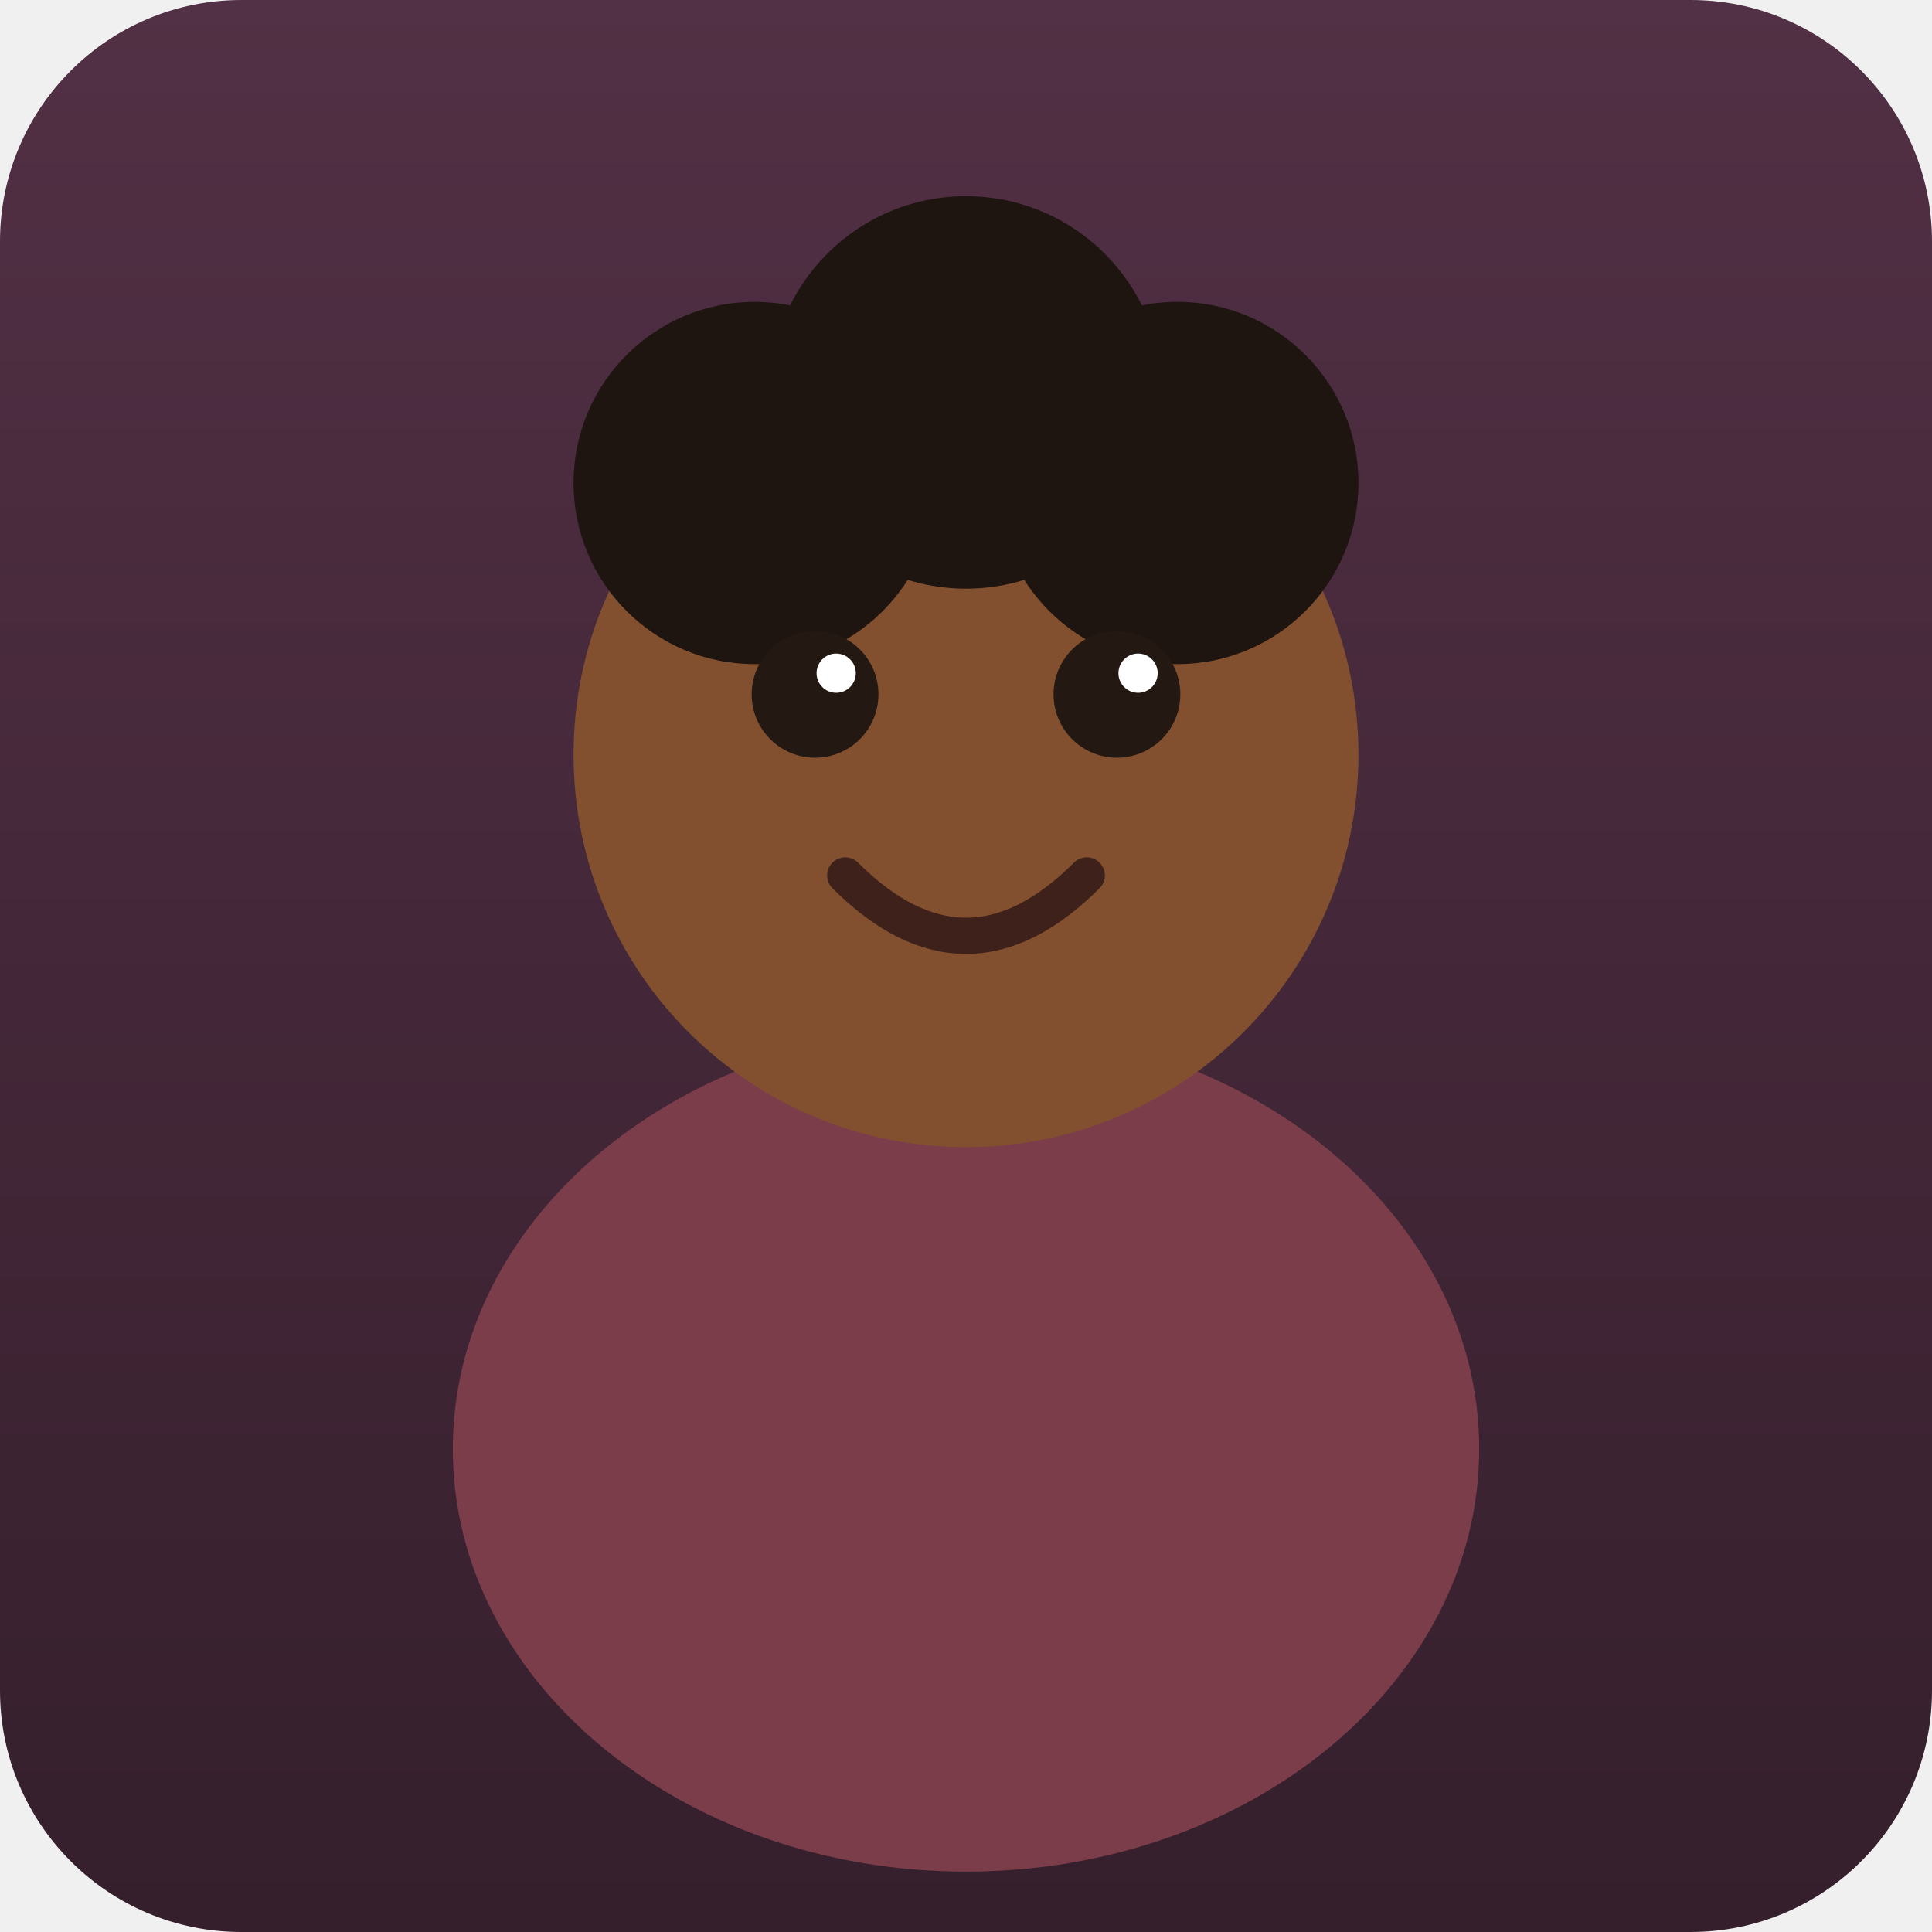
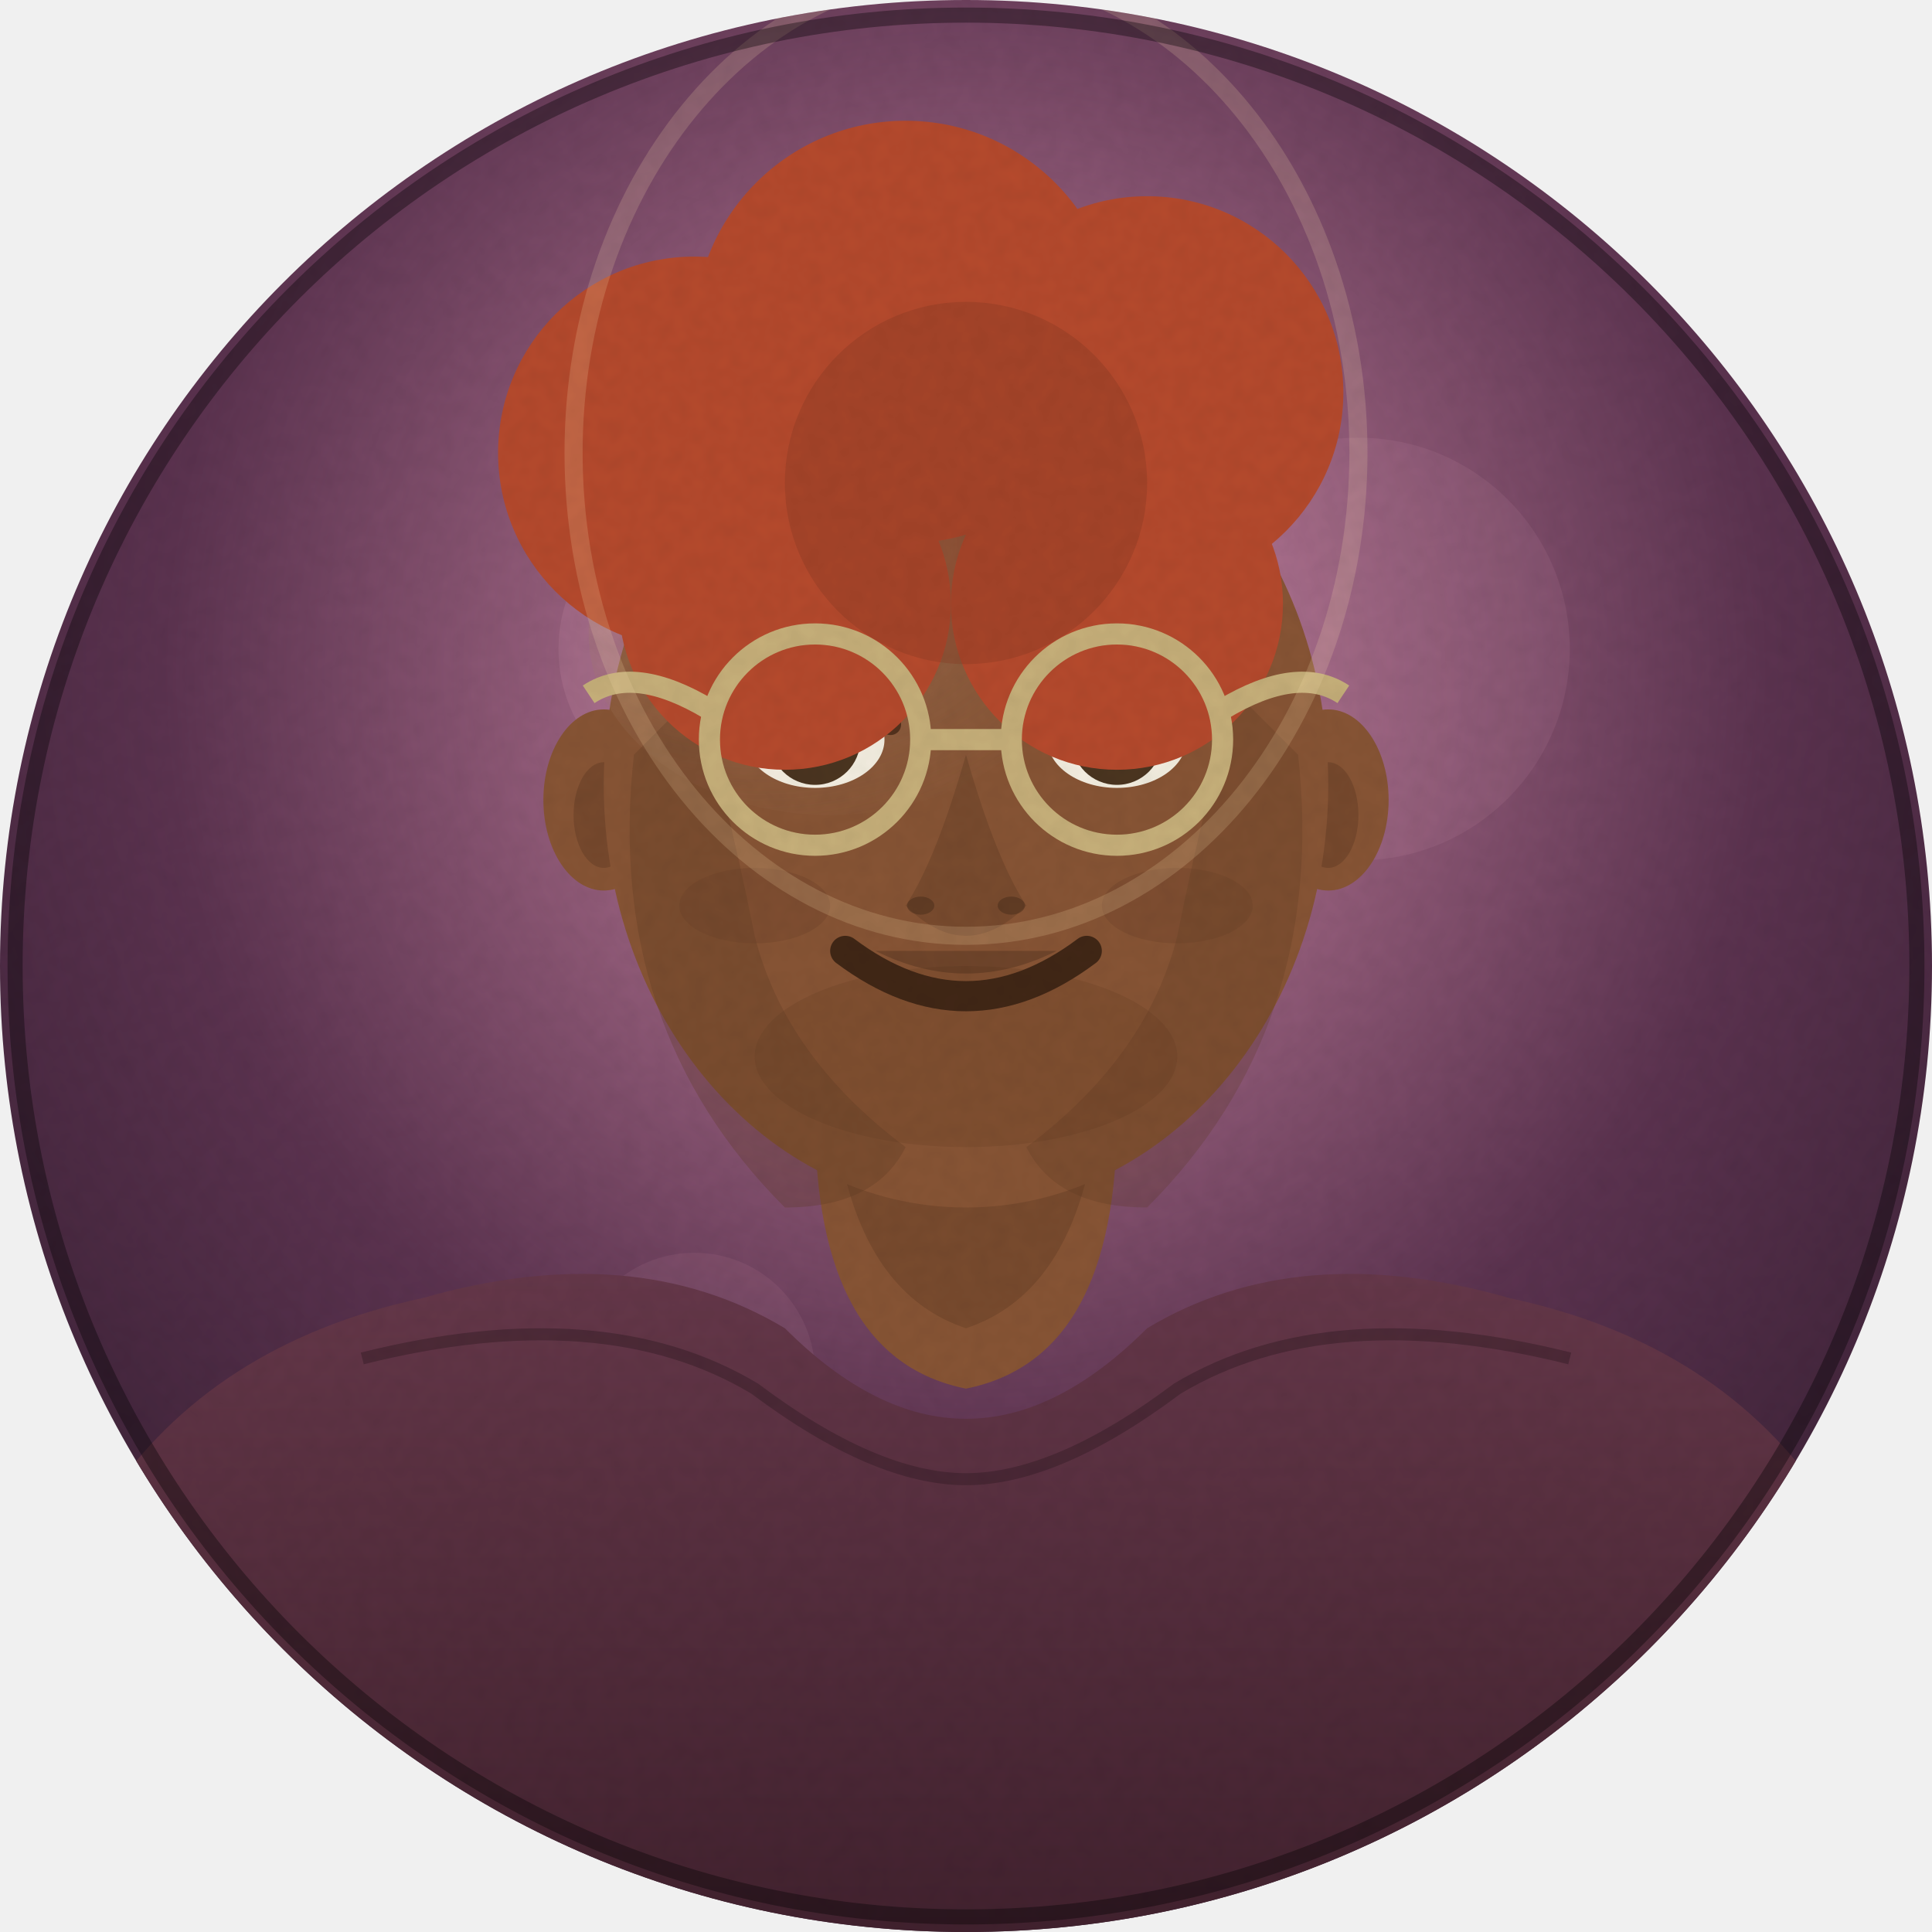
<svg xmlns="http://www.w3.org/2000/svg" viewBox="0 0 128 128" role="img">
  <defs>
-     <linearGradient id="b" x1="0" y1="0" x2="0" y2="1">
-       <stop offset="0" stop-color="#523045" />
-       <stop offset="1" stop-color="#351f2c" />
+     <radialGradient id="b6r" cx="0.5" cy="0.35" r="0.75">
+       <stop offset="0" stop-color="#d08aa8" />
+       <stop offset="0.55" stop-color="#5c3350" />
+       <stop offset="1" stop-color="#2d1a2b" />
+     </radialGradient>
+     <radialGradient id="f6r" cx="0.35" cy="0.25" r="0.85">
+       <stop offset="0" stop-color="#a68068" stop-opacity="0.45" />
+       <stop offset="1" stop-color="#a68068" stop-opacity="0" />
+     </radialGradient>
+     <linearGradient id="g6r" x1="0" y1="0" x2="0" y2="1">
+       <stop offset="0" stop-color="#66384a" />
+       <stop offset="1" stop-color="#42222f" />
    </linearGradient>
+     <clipPath id="c6r">
+       <circle cx="64" cy="64" r="64" />
+     </clipPath>
+     <filter id="p6r" x="0%" y="0%" width="100%" height="100%">
+       <feTurbulence type="fractalNoise" baseFrequency="0.9" numOctaves="2" seed="243" />
+       <feColorMatrix values="0 0 0 0 0  0 0 0 0 0  0 0 0 0 0  0 0 0 0.14 0" />
+       <feComposite in2="SourceGraphic" operator="in" />
+     </filter>
  </defs>
-   <rect width="128" height="128" rx="16" fill="url(#b)" />
-   <ellipse cx="64" cy="96" rx="34" ry="28" fill="#7c3d4a" />
-   <circle cx="64" cy="50" r="26" fill="#82502f" />
-   <circle cx="50" cy="32" r="12" fill="#1e1410" />
-   <circle cx="64" cy="26" r="13" fill="#1e1410" />
-   <circle cx="78" cy="32" r="12" fill="#1e1410" />
-   <circle cx="54" cy="46" r="4.2" fill="#241812" />
-   <circle cx="74" cy="46" r="4.2" fill="#241812" />
-   <circle cx="55.4" cy="44.6" r="1.3" fill="#fff" />
-   <circle cx="75.4" cy="44.6" r="1.3" fill="#fff" />
-   <path d="M56 58 Q64 66 72 58" stroke="#3d211a" stroke-width="2.4" fill="none" stroke-linecap="round" />
+   <g clip-path="url(#c6r)">
+     <rect width="128" height="128" fill="url(#b6r)" />
+     <circle cx="47" cy="43" r="10" fill="#d596b1" opacity="0.18" />
+     <circle cx="90" cy="43" r="14" fill="#d596b1" opacity="0.12" />
+     <circle cx="46" cy="91" r="8" fill="#d596b1" opacity="0.1" />
+     <path d="M0 128 Q0 92 28 86 Q42 82 52 88 Q58 94 64 94 Q70 94 76 88 Q86 82 100 86 Q128 92 128 128 Z" fill="url(#g6r)" />
+     <path d="M24 90 Q40 86 50 92 Q58 98 64 98" stroke="#381d28" stroke-width="0.8" fill="none" opacity="0.5" />
+     <path d="M104 90 Q88 86 78 92 Q70 98 64 98" stroke="#381d28" stroke-width="0.8" fill="none" opacity="0.5" />
+     <path d="M54 74 Q54 90 64 92 Q74 90 74 74 Z" fill="#885535" />
+     <path d="M56 78 Q58 86 64 88 Q70 86 72 78" fill="#5d3820" opacity="0.35" />
+     <ellipse cx="40" cy="53" rx="4" ry="6" fill="#885535" />
+     <ellipse cx="88" cy="53" rx="4" ry="6" fill="#885535" />
+     <ellipse cx="40" cy="54" rx="2" ry="3.5" fill="#5d3820" opacity="0.4" />
+     <ellipse cx="88" cy="54" rx="2" ry="3.5" fill="#5d3820" opacity="0.4" />
+     <ellipse cx="64" cy="52" rx="24" ry="28" fill="#885535" />
+     <ellipse cx="55" cy="42" rx="16" ry="12" fill="url(#f6r)" />
+     <path d="M42 50 Q40 68 52 80 Q58 80 60 76 Q52 70 50 62 Q48 52 46 46Z" fill="#5d3820" opacity="0.3" />
+     <path d="M86 50 Q88 68 76 80 Q70 80 68 76 Q76 70 78 62 Q80 52 82 46Z" fill="#5d3820" opacity="0.25" />
+     <ellipse cx="64" cy="70" rx="14" ry="6" fill="#5d3820" opacity="0.2" />
+     <ellipse cx="50" cy="60" rx="5" ry="2.5" fill="#6e4327" opacity="0.35" />
+     <ellipse cx="78" cy="60" rx="5" ry="2.5" fill="#6e4327" opacity="0.35" />
+     <ellipse cx="54" cy="49" rx="4.6" ry="3.2" fill="#f6f0e2" />
+     <ellipse cx="74" cy="49" rx="4.6" ry="3.2" fill="#f6f0e2" />
+     <circle cx="54" cy="49" r="3" fill="#4b3520" />
+     <circle cx="74" cy="49" r="3" fill="#4b3520" />
+     <circle cx="54" cy="48" r="1.2" fill="#111" />
+     <circle cx="74" cy="48" r="1.2" fill="#111" />
+     <circle cx="55.1" cy="47.5" r="0.9" fill="#fff" />
+     <circle cx="75.1" cy="47.5" r="0.9" fill="#fff" />
+     <path d="M49 48 Q54 44 59 48" stroke="#54321d" stroke-width="1.4" fill="none" stroke-linecap="round" />
+     <path d="M69 48 Q74 44 79 48" stroke="#54321d" stroke-width="1.4" fill="none" stroke-linecap="round" />
+     <path d="M64 50 Q62 57 60 60 Q62 62 64 62 Q66 62 68 60 Q66 57 64 50Z" fill="#5d3820" opacity="0.35" />
+     <ellipse cx="61" cy="60" rx="0.9" ry="0.6" fill="#4a2d1a" opacity="0.5" />
+     <ellipse cx="67" cy="60" rx="0.9" ry="0.6" fill="#4a2d1a" opacity="0.5" />
+     <path d="M56 63 Q64 69 72 63" stroke="#412716" stroke-width="2" fill="none" stroke-linecap="round" />
+     <path d="M58 63 Q64 66 70 63" fill="#412716" opacity="0.35" />
+     <path d="M48 43 Q54 40 60 43" stroke="#a44329" stroke-width="1.8" fill="none" stroke-linecap="round" />
+     <path d="M68 43 Q74 40 80 43" stroke="#a44329" stroke-width="1.8" fill="none" stroke-linecap="round" />
+     <circle cx="46" cy="30" r="13" fill="#b64a2d" />
+     <circle cx="60" cy="22" r="14" fill="#b64a2d" />
+     <circle cx="76" cy="26" r="13" fill="#b64a2d" />
+     <circle cx="52" cy="40" r="11" fill="#b64a2d" />
+     <circle cx="74" cy="40" r="11" fill="#b64a2d" />
+     <circle cx="64" cy="32" r="12" fill="#893822" opacity="0.35" />
+     <g fill="none" stroke="#c7b07a" stroke-width="1.4">
+       <circle cx="54" cy="49" r="7" />
+       <circle cx="74" cy="49" r="7" />
+       <path d="M61 49 L67 49" />
+       <path d="M47 47 Q42 44 39 46" />
+       <path d="M81 47 Q86 44 89 46" />
+     </g>
+     <ellipse cx="64" cy="30" rx="26" ry="32" fill="none" stroke="rgba(255,230,180,0.18)" stroke-width="1.2" />
+     <g filter="url(#p6r)" opacity="0.45">
+       <rect width="128" height="128" fill="#808080" />
+     </g>
+   </g>
+   <circle cx="64" cy="64" r="63" fill="none" stroke="rgba(0,0,0,0.35)" stroke-width="1" />
</svg>
